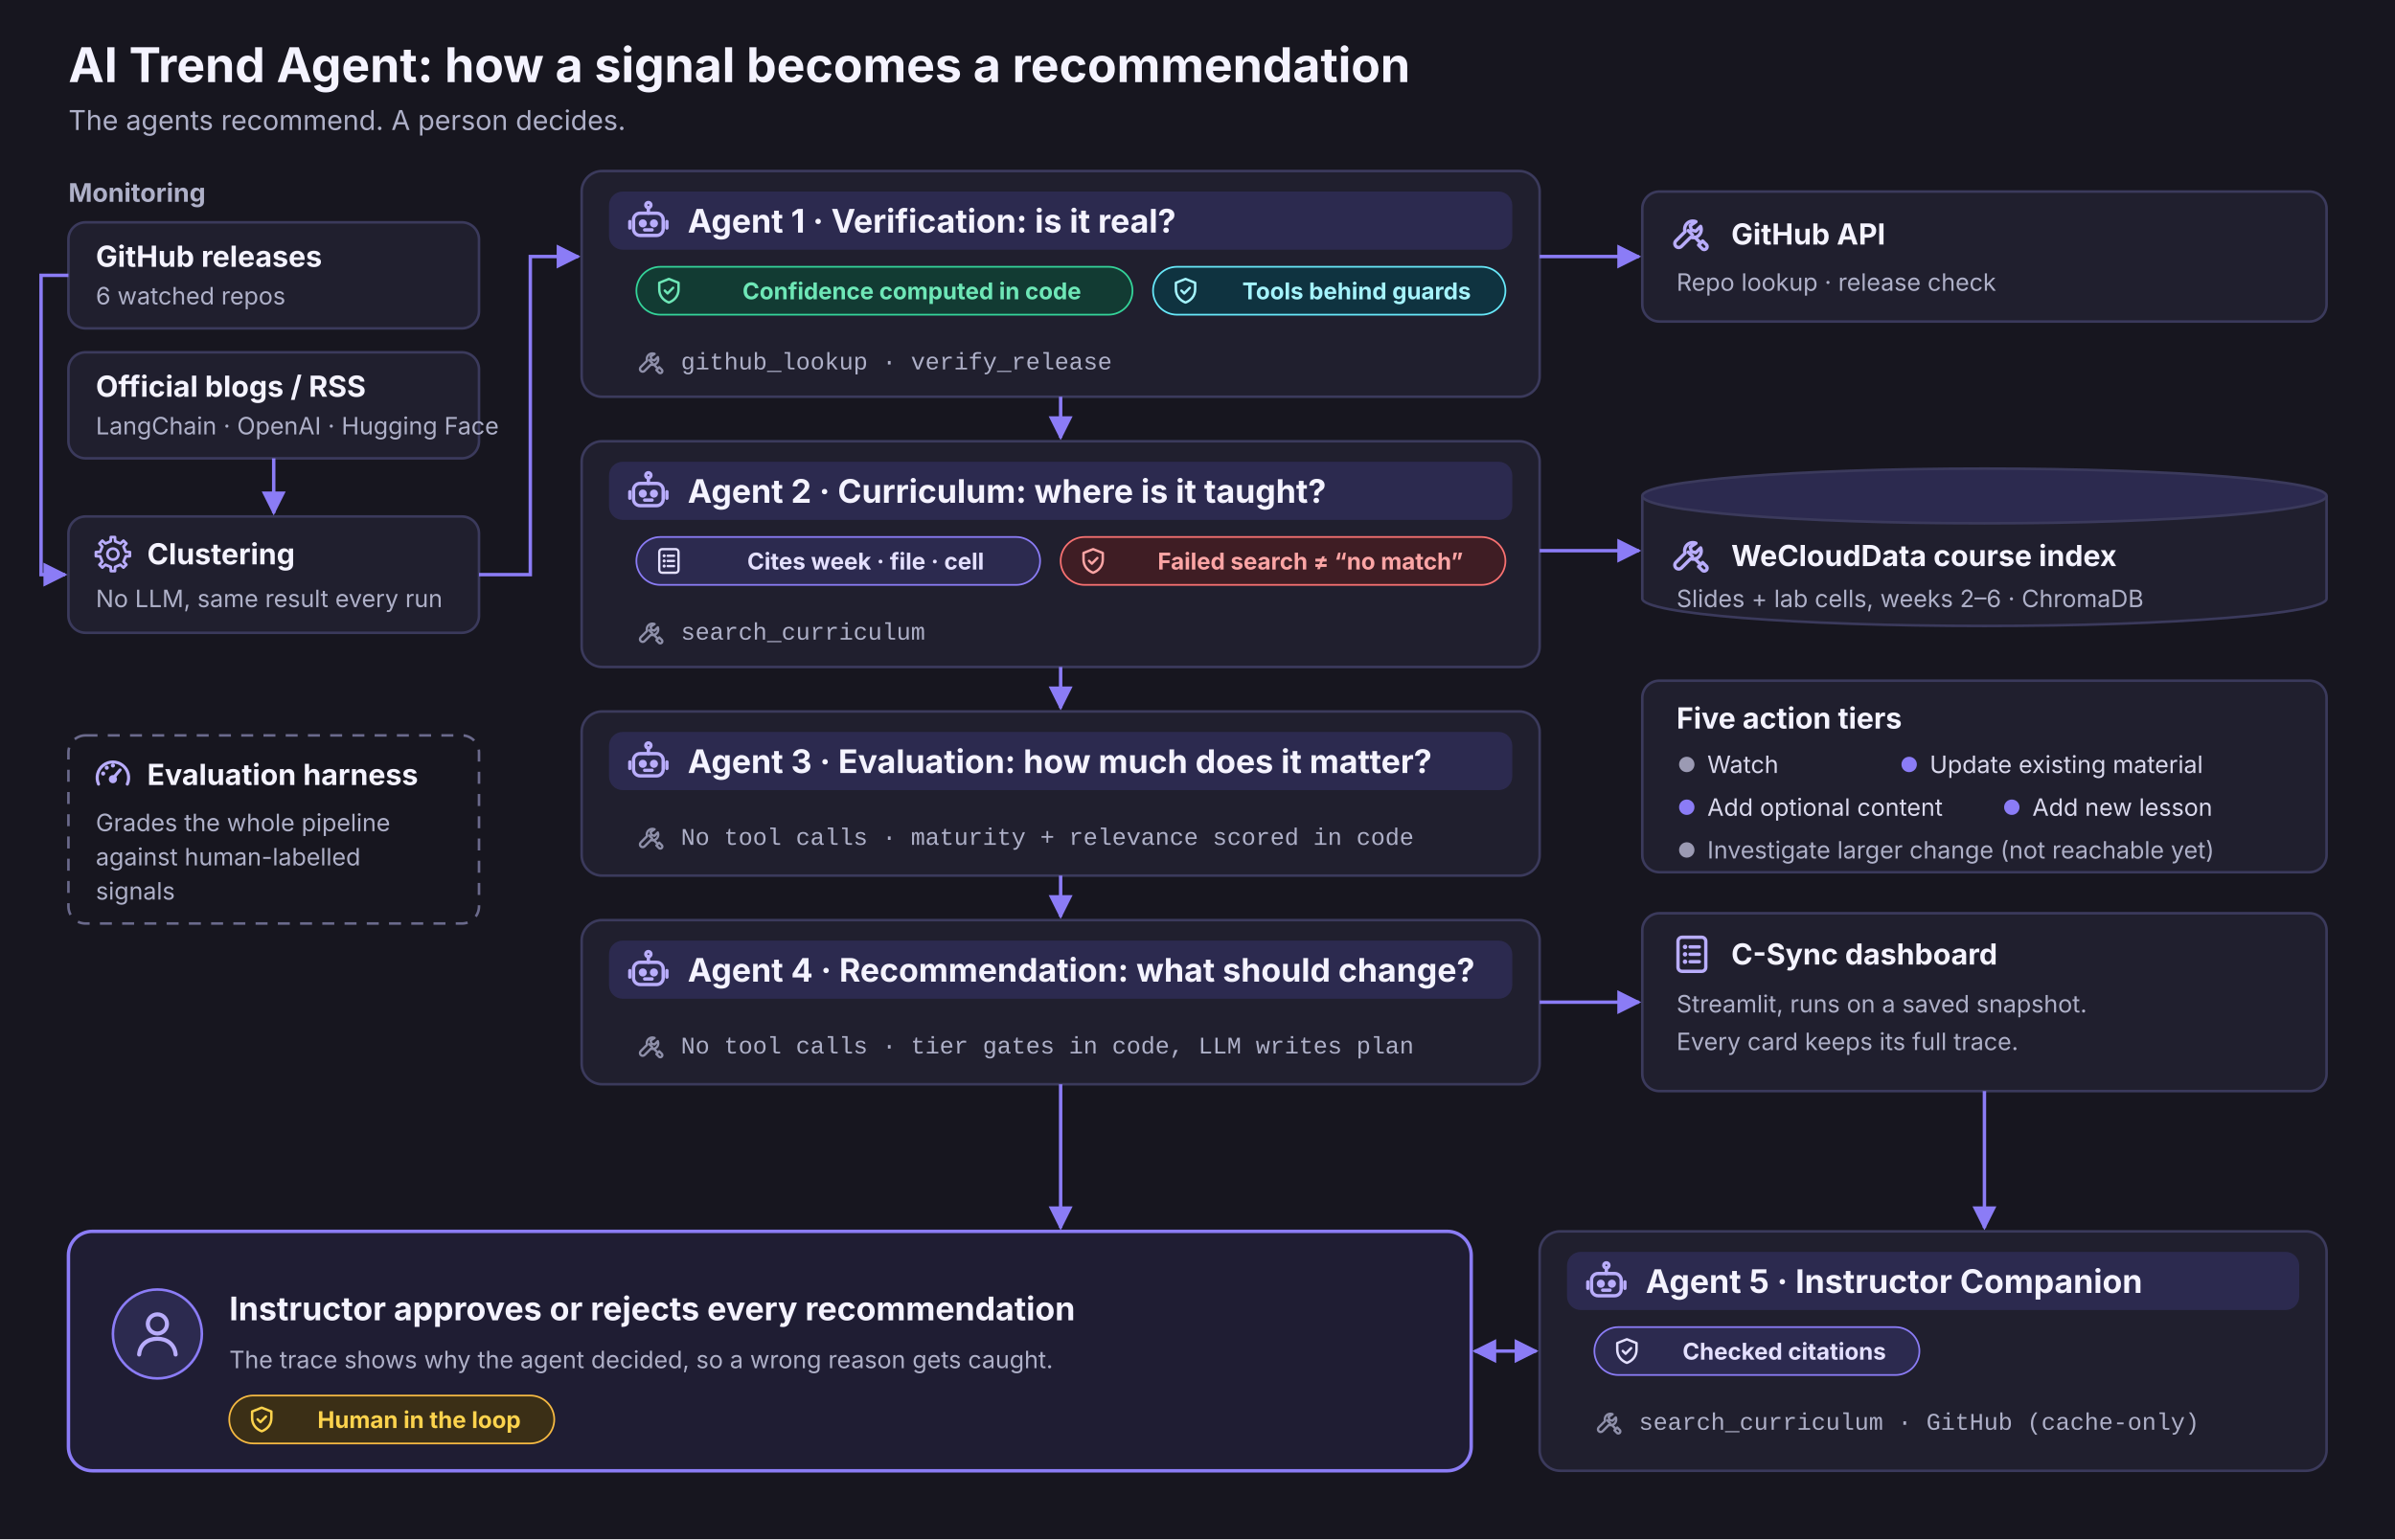
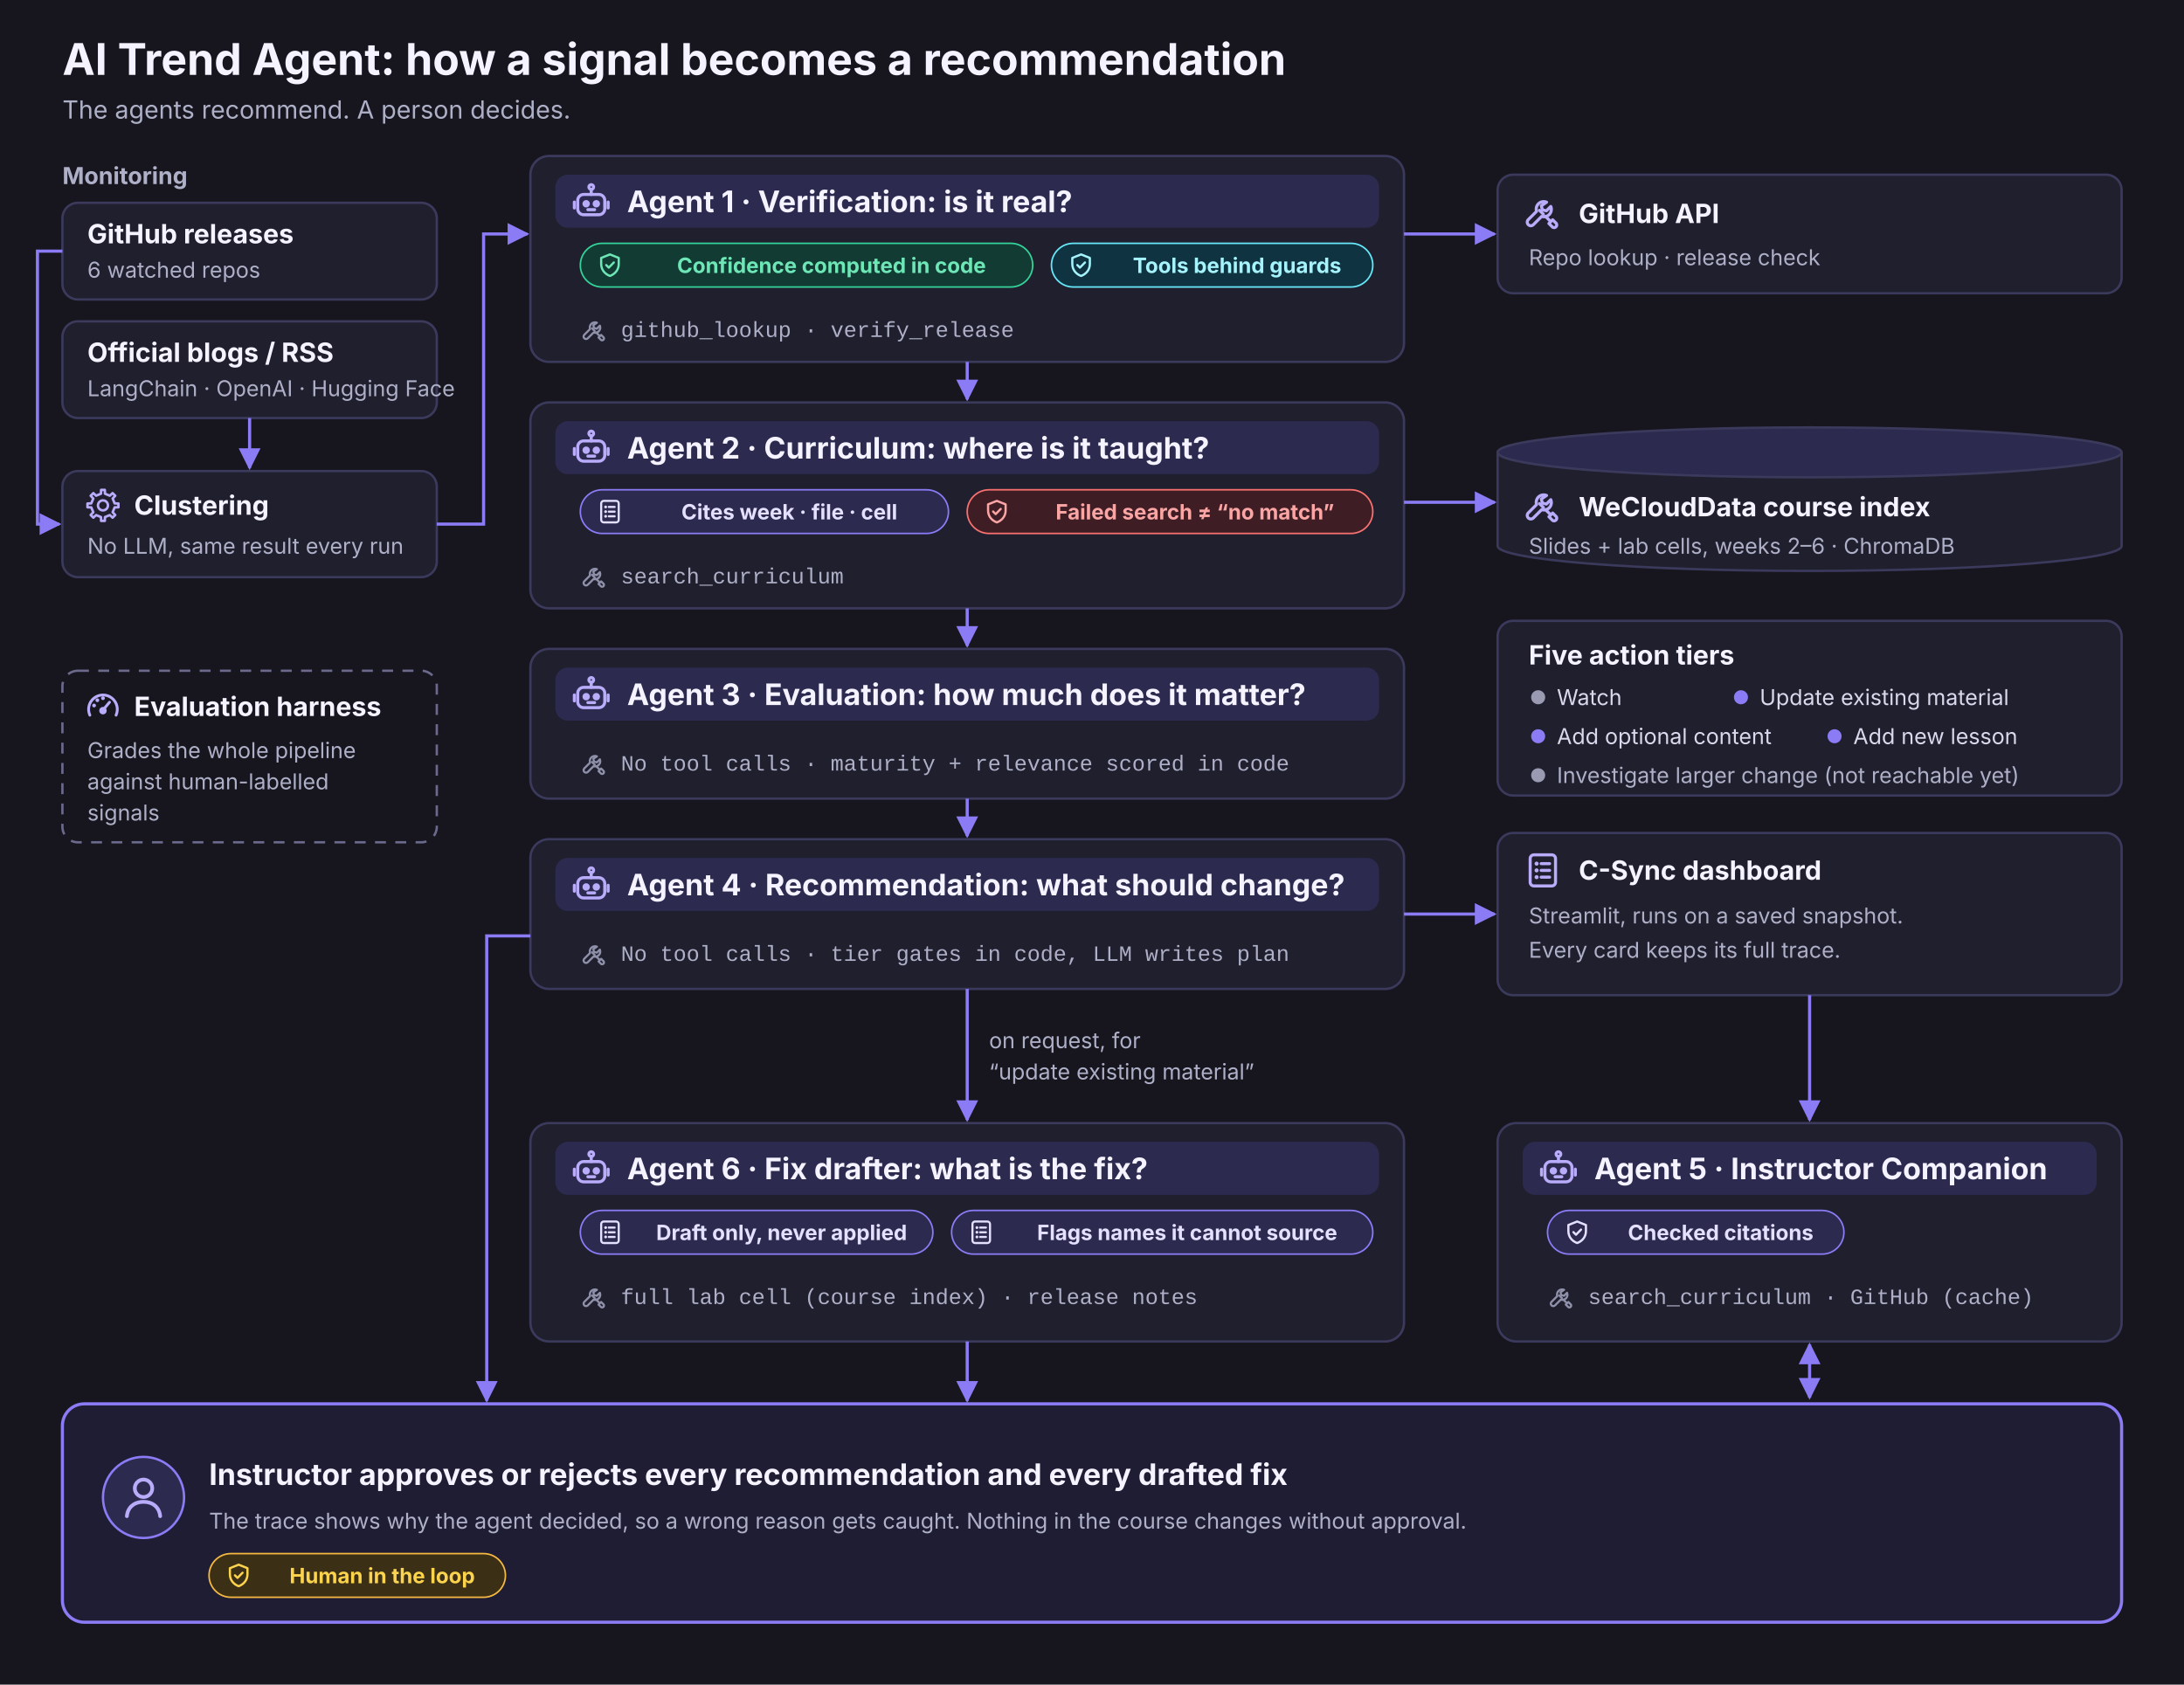
- <svg xmlns="http://www.w3.org/2000/svg" xmlns:xlink="http://www.w3.org/1999/xlink" viewBox="0 0 1400 900" width="1400" height="900" font-family="Inter, 'Segoe UI', 'DejaVu Sans', Helvetica, Arial, sans-serif">
+ <svg xmlns="http://www.w3.org/2000/svg" xmlns:xlink="http://www.w3.org/1999/xlink" viewBox="0 0 1400 1080" width="1400" height="1080" font-family="Inter, 'Segoe UI', 'DejaVu Sans', Helvetica, Arial, sans-serif">
  <defs>
    <marker id="ah" viewBox="0 0 10 10" refX="9" refY="5" markerWidth="7" markerHeight="7" orient="auto-start-reverse">
      <path d="M0 0 L10 5 L0 10 z" fill="#8b7cf6" />
    </marker>
    <marker id="ah-amber" viewBox="0 0 10 10" refX="9" refY="5" markerWidth="7" markerHeight="7" orient="auto-start-reverse">
      <path d="M0 0 L10 5 L0 10 z" fill="#f5b942" />
    </marker>
    <symbol id="i-robot" viewBox="0 0 24 24" fill="none" stroke="currentColor" stroke-width="1.8" stroke-linecap="round" stroke-linejoin="round">
      <rect x="4" y="8" width="16" height="12" rx="3.5" />
      <path d="M12 8V5" />
      <circle cx="12" cy="3.6" r="1.4" />
      <circle cx="9" cy="13.5" r="1.3" fill="currentColor" />
      <circle cx="15" cy="13.5" r="1.3" fill="currentColor" />
      <path d="M10 17h4" />
      <path d="M2 12.5v3.5M22 12.5v3.5" />
    </symbol>
    <symbol id="i-shield" viewBox="0 0 24 24" fill="none" stroke="currentColor" stroke-width="1.9" stroke-linecap="round" stroke-linejoin="round">
      <path d="M12 2.8 19.5 5.8V11c0 5-3.2 8.6-7.5 10.2C7.7 19.6 4.5 16 4.5 11V5.8Z" />
      <path d="m8.8 11.9 2.2 2.2 4.3-4.4" />
    </symbol>
    <symbol id="i-doc" viewBox="0 0 24 24" fill="none" stroke="currentColor" stroke-width="1.8" stroke-linecap="round" stroke-linejoin="round">
      <rect x="4.5" y="2.8" width="15" height="18.4" rx="2.2" />
      <path d="M8.3 8h.01M8.3 12h.01M8.3 16h.01" stroke-width="2.4" />
      <path d="M11 8h5M11 12h5M11 16h5" />
    </symbol>
    <symbol id="i-gauge" viewBox="0 0 24 24" fill="none" stroke="currentColor" stroke-width="1.8" stroke-linecap="round" stroke-linejoin="round">
      <path d="M3.6 17.5a9.2 9.2 0 1 1 16.8 0" />
      <path d="M12 14.2 16.2 9.2" />
      <circle cx="12" cy="14.6" r="1.5" fill="currentColor" />
      <path d="M6.3 11.3h.01M8.4 7.9h.01M12 6.6h.01" stroke-width="2.4" />
    </symbol>
    <symbol id="i-person" viewBox="0 0 24 24" fill="none" stroke="currentColor" stroke-width="1.8" stroke-linecap="round" stroke-linejoin="round">
      <circle cx="12" cy="7.6" r="4.2" />
      <path d="M4 21c.4-4.4 3.7-6.9 8-6.9s7.6 2.5 8 6.9" />
    </symbol>
    <symbol id="i-gear" viewBox="0 0 24 24" fill="none" stroke="currentColor" stroke-width="1.6" stroke-linejoin="round">
      <path d="M19.49 10.71 L21.93 10.80 L21.93 13.20 L19.49 13.29 L18.21 16.39 L19.87 18.17 L18.17 19.87 L16.39 18.21 L13.29 19.49 L13.20 21.93 L10.80 21.93 L10.71 19.49 L7.61 18.21 L5.83 19.87 L4.13 18.17 L5.79 16.39 L4.51 13.29 L2.07 13.20 L2.07 10.80 L4.51 10.71 L5.79 7.61 L4.13 5.83 L5.83 4.13 L7.61 5.79 L10.71 4.51 L10.80 2.07 L13.20 2.07 L13.29 4.51 L16.39 5.79 L18.17 4.13 L19.87 5.83 L18.21 7.61 Z" />
      <circle cx="12" cy="12" r="3.2" />
    </symbol>
    <symbol id="i-tools" viewBox="0 0 24 24" fill="none" stroke="currentColor" stroke-width="1.8" stroke-linecap="round" stroke-linejoin="round">
      <path d="M14.2 5.2a4.4 4.4 0 0 0-5.9 5.4L3.4 15.5a2.1 2.1 0 0 0 3 3l4.9-4.9a4.4 4.4 0 0 0 5.4-5.9l-2.6 2.6-2.4-.6-.6-2.4Z" />
      <path d="m13.6 13.6 2.3 2.3" />
      <path d="m15.6 17.8 2.2 2.2a1.6 1.6 0 0 0 2.2-2.2l-2.2-2.2Z" />
      <path d="M12.3 12.3 10 10" />
    </symbol>
    <style>
      .box{fill:#201f2e;stroke:#3b3a5c;stroke-width:1.5}
      .hdr{fill:#2c2a4f}
      .h{fill:#f4f3ff;font-weight:700;font-size:19px}
      .t{fill:#f4f3ff;font-weight:700;font-size:17px}
      .d{fill:#aeb0c8;font-size:14px}
      .lbl{fill:#aeb0c8;font-weight:700;font-size:15px}
      .ln{fill:none;stroke:#8b7cf6;stroke-width:2}
      .ic{color:#b9adfb}
      .tl{fill:#aeb0c8;font-size:14px;font-family:'JetBrains Mono',Consolas,'Courier New',monospace}
    </style>
  </defs>
-   <rect width="1400" height="900" fill="#17161f" />
+   <rect width="1400" height="1080" fill="#17161f" />
  <text x="40" y="48" fill="#f4f3ff" font-size="28" font-weight="700">AI Trend Agent: how a signal becomes a recommendation</text>
  <text x="40" y="76" fill="#aeb0c8" font-size="16">The agents recommend. A person decides.</text>
  <text x="40" y="118" class="lbl">Monitoring</text>
  <rect x="40" y="130" width="240" height="62" rx="10" class="box" />
  <text x="56" y="156" class="t">GitHub releases</text>
  <text x="56" y="178" class="d">6 watched repos</text>
  <rect x="40" y="206" width="240" height="62" rx="10" class="box" />
  <text x="56" y="232" class="t">Official blogs / RSS</text>
  <text x="56" y="254" class="d">LangChain · OpenAI · Hugging Face</text>
  <rect x="40" y="302" width="240" height="68" rx="10" class="box" />
  <use href="#i-gear" xlink:href="#i-gear" x="54" y="312" width="24" height="24" class="ic" />
  <text x="86" y="330" class="t">Clustering</text>
  <text x="56" y="355" class="d">No LLM, same result every run</text>
  <path class="ln" d="M40 161 H24 V336 H38" marker-end="url(#ah)" />
  <path class="ln" d="M160 268 V300" marker-end="url(#ah)" />
  <path class="ln" d="M280 336 H310 V150 H338" marker-end="url(#ah)" />
  <rect x="40" y="430" width="240" height="110" rx="10" fill="none" stroke="#6b6a8c" stroke-width="1.5" stroke-dasharray="7 6" />
  <use href="#i-gauge" xlink:href="#i-gauge" x="54" y="441" width="24" height="24" class="ic" />
  <text x="86" y="459" class="t">Evaluation harness</text>
  <text x="56" y="486" class="d">Grades the whole pipeline</text>
  <text x="56" y="506" class="d">against human-labelled</text>
  <text x="56" y="526" class="d">signals</text>
  <rect x="340" y="100" width="560" height="132" rx="12" class="box" />
  <rect x="356" y="112" width="528" height="34" rx="8" class="hdr" />
  <use href="#i-robot" xlink:href="#i-robot" x="366" y="116" width="26" height="26" class="ic" />
  <text x="402" y="136" class="h">Agent 1 · Verification: is it real?</text>
  <rect x="372" y="156" width="290" height="28" rx="14" fill="#123b33" stroke="#34d399" />
  <use href="#i-shield" xlink:href="#i-shield" x="382" y="161" width="18" height="18" style="color:#6ee7b7" />
  <text x="533" y="175" fill="#6ee7b7" font-size="13.5" font-weight="700" text-anchor="middle">Confidence computed in code</text>
  <rect x="674" y="156" width="206" height="28" rx="14" fill="#0f3340" stroke="#67e8f9" />
  <use href="#i-shield" xlink:href="#i-shield" x="684" y="161" width="18" height="18" style="color:#a5f3fc" />
  <text x="793" y="175" fill="#a5f3fc" font-size="13.5" font-weight="700" text-anchor="middle">Tools behind guards</text>
  <use href="#i-tools" xlink:href="#i-tools" x="372" y="203" width="18" height="18" style="color:#8f90aa" />
  <text x="398" y="216" class="tl">github_lookup · verify_release</text>
  <path class="ln" d="M620 232 V256" marker-end="url(#ah)" />
  <rect x="340" y="258" width="560" height="132" rx="12" class="box" />
  <rect x="356" y="270" width="528" height="34" rx="8" class="hdr" />
  <use href="#i-robot" xlink:href="#i-robot" x="366" y="274" width="26" height="26" class="ic" />
  <text x="402" y="294" class="h">Agent 2 · Curriculum: where is it taught?</text>
  <rect x="372" y="314" width="236" height="28" rx="14" fill="#2c2a4f" stroke="#8b7cf6" />
  <use href="#i-doc" xlink:href="#i-doc" x="382" y="319" width="18" height="18" style="color:#e4e0ff" />
  <text x="506" y="333" fill="#e4e0ff" font-size="13.5" font-weight="700" text-anchor="middle">Cites week · file · cell</text>
  <rect x="620" y="314" width="260" height="28" rx="14" fill="#3f1d24" stroke="#f87171" />
  <use href="#i-shield" xlink:href="#i-shield" x="630" y="319" width="18" height="18" style="color:#fca5a5" />
  <text x="766" y="333" fill="#fca5a5" font-size="13.5" font-weight="700" text-anchor="middle">Failed search ≠ “no match”</text>
  <use href="#i-tools" xlink:href="#i-tools" x="372" y="361" width="18" height="18" style="color:#8f90aa" />
  <text x="398" y="374" class="tl">search_curriculum</text>
  <path class="ln" d="M620 390 V414" marker-end="url(#ah)" />
  <rect x="340" y="416" width="560" height="96" rx="12" class="box" />
  <rect x="356" y="428" width="528" height="34" rx="8" class="hdr" />
  <use href="#i-robot" xlink:href="#i-robot" x="366" y="432" width="26" height="26" class="ic" />
  <text x="402" y="452" class="h">Agent 3 · Evaluation: how much does it matter?</text>
  <use href="#i-tools" xlink:href="#i-tools" x="372" y="481" width="18" height="18" style="color:#8f90aa" />
  <text x="398" y="494" class="tl">No tool calls · maturity + relevance scored in code</text>
  <path class="ln" d="M620 512 V536" marker-end="url(#ah)" />
  <rect x="340" y="538" width="560" height="96" rx="12" class="box" />
  <rect x="356" y="550" width="528" height="34" rx="8" class="hdr" />
  <use href="#i-robot" xlink:href="#i-robot" x="366" y="554" width="26" height="26" class="ic" />
  <text x="402" y="574" class="h">Agent 4 · Recommendation: what should change?</text>
  <use href="#i-tools" xlink:href="#i-tools" x="372" y="603" width="18" height="18" style="color:#8f90aa" />
  <text x="398" y="616" class="tl">No tool calls · tier gates in code, LLM writes plan</text>
  <path class="ln" d="M620 634 V718" marker-end="url(#ah)" />
  <path class="ln" d="M900 150 H958" marker-end="url(#ah)" />
  <rect x="960" y="112" width="400" height="76" rx="10" class="box" />
  <use href="#i-tools" xlink:href="#i-tools" x="976" y="124" width="26" height="26" class="ic" />
  <text x="1012" y="143" class="t">GitHub API</text>
  <text x="980" y="170" class="d">Repo lookup · release check</text>
  <path class="ln" d="M900 322 H958" marker-end="url(#ah)" />
  <path d="M960 290 V350 A200 16 0 0 0 1360 350 V290" fill="#201f2e" stroke="#3b3a5c" stroke-width="1.5" />
  <ellipse cx="1160" cy="290" rx="200" ry="16" fill="#2c2a4f" stroke="#3b3a5c" stroke-width="1.5" />
  <use href="#i-tools" xlink:href="#i-tools" x="976" y="312" width="26" height="26" class="ic" />
  <text x="1012" y="331" class="t">WeCloudData course index</text>
  <text x="980" y="355" class="d">Slides + lab cells, weeks 2–6 · ChromaDB</text>
  <rect x="960" y="398" width="400" height="112" rx="10" class="box" />
  <text x="980" y="426" class="t">Five action tiers</text>
  <g font-size="14" fill="#d9d8ec">
    <circle cx="986" cy="447" r="4.5" fill="#9b9ab3" />
    <text x="998" y="452">Watch</text>
    <circle cx="1116" cy="447" r="4.5" fill="#8b7cf6" />
    <text x="1128" y="452">Update existing material</text>
    <circle cx="986" cy="472" r="4.5" fill="#8b7cf6" />
    <text x="998" y="477">Add optional content</text>
    <circle cx="1176" cy="472" r="4.5" fill="#8b7cf6" />
    <text x="1188" y="477">Add new lesson</text>
    <circle cx="986" cy="497" r="4.5" fill="#9b9ab3" />
    <text x="998" y="502" fill="#aeb0c8">Investigate larger change (not reachable yet)</text>
  </g>
  <path class="ln" d="M900 586 H958" marker-end="url(#ah)" />
  <rect x="960" y="534" width="400" height="104" rx="10" class="box" />
  <use href="#i-doc" xlink:href="#i-doc" x="976" y="545" width="26" height="26" class="ic" />
  <text x="1012" y="564" class="t">C-Sync dashboard</text>
  <text x="980" y="592" class="d">Streamlit, runs on a saved snapshot.</text>
  <text x="980" y="614" class="d">Every card keeps its full trace.</text>
  <path class="ln" d="M1160 638 V718" marker-end="url(#ah)" />
-   <rect x="40" y="720" width="820" height="140" rx="14" fill="#1f1d33" stroke="#8b7cf6" stroke-width="2" />
-   <circle cx="92" cy="780" r="26" fill="#2c2a4f" stroke="#8b7cf6" stroke-width="1.5" />
-   <use href="#i-person" xlink:href="#i-person" x="76" y="764" width="32" height="32" class="ic" />
-   <text x="134" y="772" class="h">Instructor approves or rejects every recommendation</text>
-   <text x="134" y="800" class="d">The trace shows why the agent decided, so a wrong reason gets caught.</text>
-   <rect x="134" y="816" width="190" height="28" rx="14" fill="#3b2f16" stroke="#f5b942" />
-   <use href="#i-shield" xlink:href="#i-shield" x="144" y="821" width="18" height="18" style="color:#fcd34d" />
-   <text x="245" y="835" fill="#fcd34d" font-size="13.5" font-weight="700" text-anchor="middle">Human in the loop</text>
-   <path class="ln" d="M898 790 H862" marker-start="url(#ah)" marker-end="url(#ah)" />
-   <rect x="900" y="720" width="460" height="140" rx="12" class="box" />
-   <rect x="916" y="732" width="428" height="34" rx="8" class="hdr" />
-   <use href="#i-robot" xlink:href="#i-robot" x="926" y="736" width="26" height="26" class="ic" />
-   <text x="962" y="756" class="h">Agent 5 · Instructor Companion</text>
-   <rect x="932" y="776" width="190" height="28" rx="14" fill="#2c2a4f" stroke="#8b7cf6" />
-   <use href="#i-shield" xlink:href="#i-shield" x="942" y="781" width="18" height="18" style="color:#e4e0ff" />
-   <text x="1043" y="795" fill="#e4e0ff" font-size="13.5" font-weight="700" text-anchor="middle">Checked citations</text>
-   <use href="#i-tools" xlink:href="#i-tools" x="932" y="823" width="18" height="18" style="color:#8f90aa" />
-   <text x="958" y="836" class="tl">search_curriculum · GitHub (cache-only)</text>
+   <path class="ln" d="M340 600 H312 V898" marker-end="url(#ah)" />
+   <text x="634" y="672" class="d">on request, for</text>
+   <text x="634" y="692" class="d">“update existing material”</text>
+   <rect x="340" y="720" width="560" height="140" rx="12" class="box" />
+   <rect x="356" y="732" width="528" height="34" rx="8" class="hdr" />
+   <use href="#i-robot" xlink:href="#i-robot" x="366" y="736" width="26" height="26" class="ic" />
+   <text x="402" y="756" class="h">Agent 6 · Fix drafter: what is the fix?</text>
+   <rect x="372" y="776" width="226" height="28" rx="14" fill="#2c2a4f" stroke="#8b7cf6" />
+   <use href="#i-doc" xlink:href="#i-doc" x="382" y="781" width="18" height="18" style="color:#e4e0ff" />
+   <text x="501" y="795" fill="#e4e0ff" font-size="13.5" font-weight="700" text-anchor="middle">Draft only, never applied</text>
+   <rect x="610" y="776" width="270" height="28" rx="14" fill="#2c2a4f" stroke="#8b7cf6" />
+   <use href="#i-doc" xlink:href="#i-doc" x="620" y="781" width="18" height="18" style="color:#e4e0ff" />
+   <text x="761" y="795" fill="#e4e0ff" font-size="13.5" font-weight="700" text-anchor="middle">Flags names it cannot source</text>
+   <use href="#i-tools" xlink:href="#i-tools" x="372" y="823" width="18" height="18" style="color:#8f90aa" />
+   <text x="398" y="836" class="tl">full lab cell (course index) · release notes</text>
+   <path class="ln" d="M620 860 V898" marker-end="url(#ah)" />
+   <rect x="960" y="720" width="400" height="140" rx="12" class="box" />
+   <rect x="976" y="732" width="368" height="34" rx="8" class="hdr" />
+   <use href="#i-robot" xlink:href="#i-robot" x="986" y="736" width="26" height="26" class="ic" />
+   <text x="1022" y="756" class="h">Agent 5 · Instructor Companion</text>
+   <rect x="992" y="776" width="190" height="28" rx="14" fill="#2c2a4f" stroke="#8b7cf6" />
+   <use href="#i-shield" xlink:href="#i-shield" x="1002" y="781" width="18" height="18" style="color:#e4e0ff" />
+   <text x="1103" y="795" fill="#e4e0ff" font-size="13.5" font-weight="700" text-anchor="middle">Checked citations</text>
+   <use href="#i-tools" xlink:href="#i-tools" x="992" y="823" width="18" height="18" style="color:#8f90aa" />
+   <text x="1018" y="836" class="tl">search_curriculum · GitHub (cache)</text>
+   <path class="ln" d="M1160 896 V862" marker-start="url(#ah)" marker-end="url(#ah)" />
+   <rect x="40" y="900" width="1320" height="140" rx="14" fill="#1f1d33" stroke="#8b7cf6" stroke-width="2" />
+   <circle cx="92" cy="960" r="26" fill="#2c2a4f" stroke="#8b7cf6" stroke-width="1.5" />
+   <use href="#i-person" xlink:href="#i-person" x="76" y="944" width="32" height="32" class="ic" />
+   <text x="134" y="952" class="h">Instructor approves or rejects every recommendation and every drafted fix</text>
+   <text x="134" y="980" class="d">The trace shows why the agent decided, so a wrong reason gets caught. Nothing in the course changes without approval.</text>
+   <rect x="134" y="996" width="190" height="28" rx="14" fill="#3b2f16" stroke="#f5b942" />
+   <use href="#i-shield" xlink:href="#i-shield" x="144" y="1001" width="18" height="18" style="color:#fcd34d" />
+   <text x="245" y="1015" fill="#fcd34d" font-size="13.5" font-weight="700" text-anchor="middle">Human in the loop</text>
</svg>
